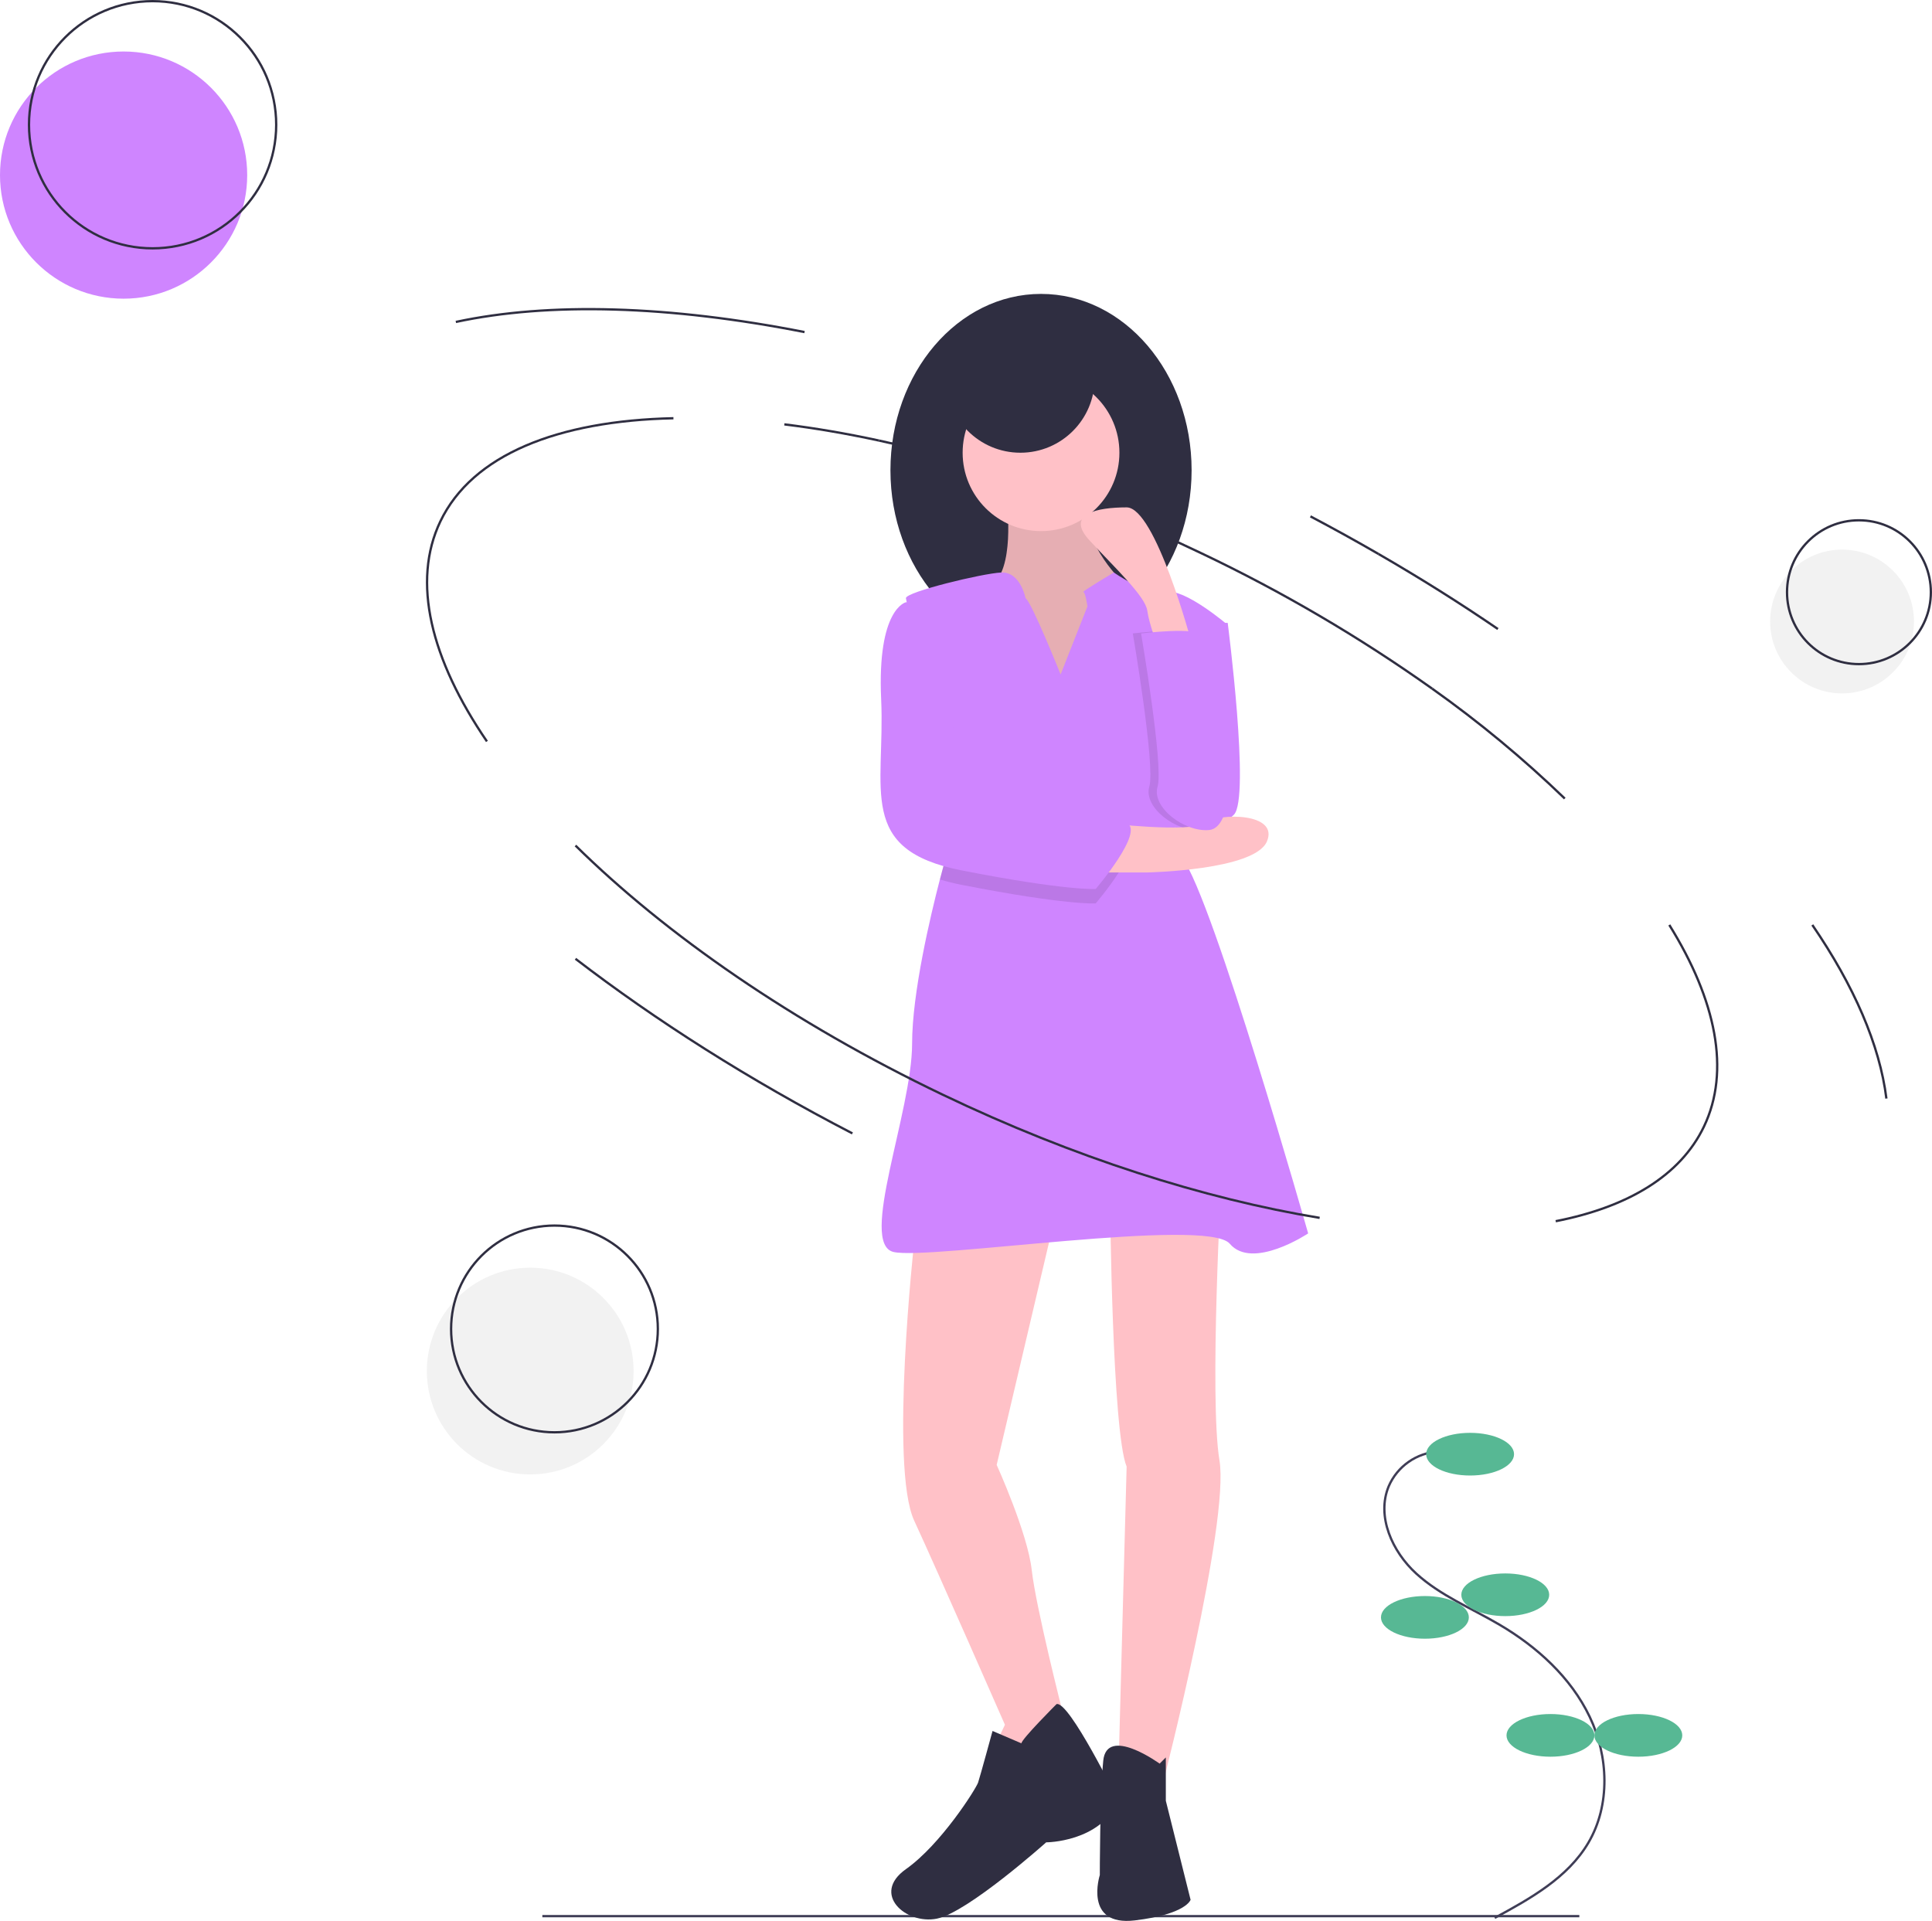
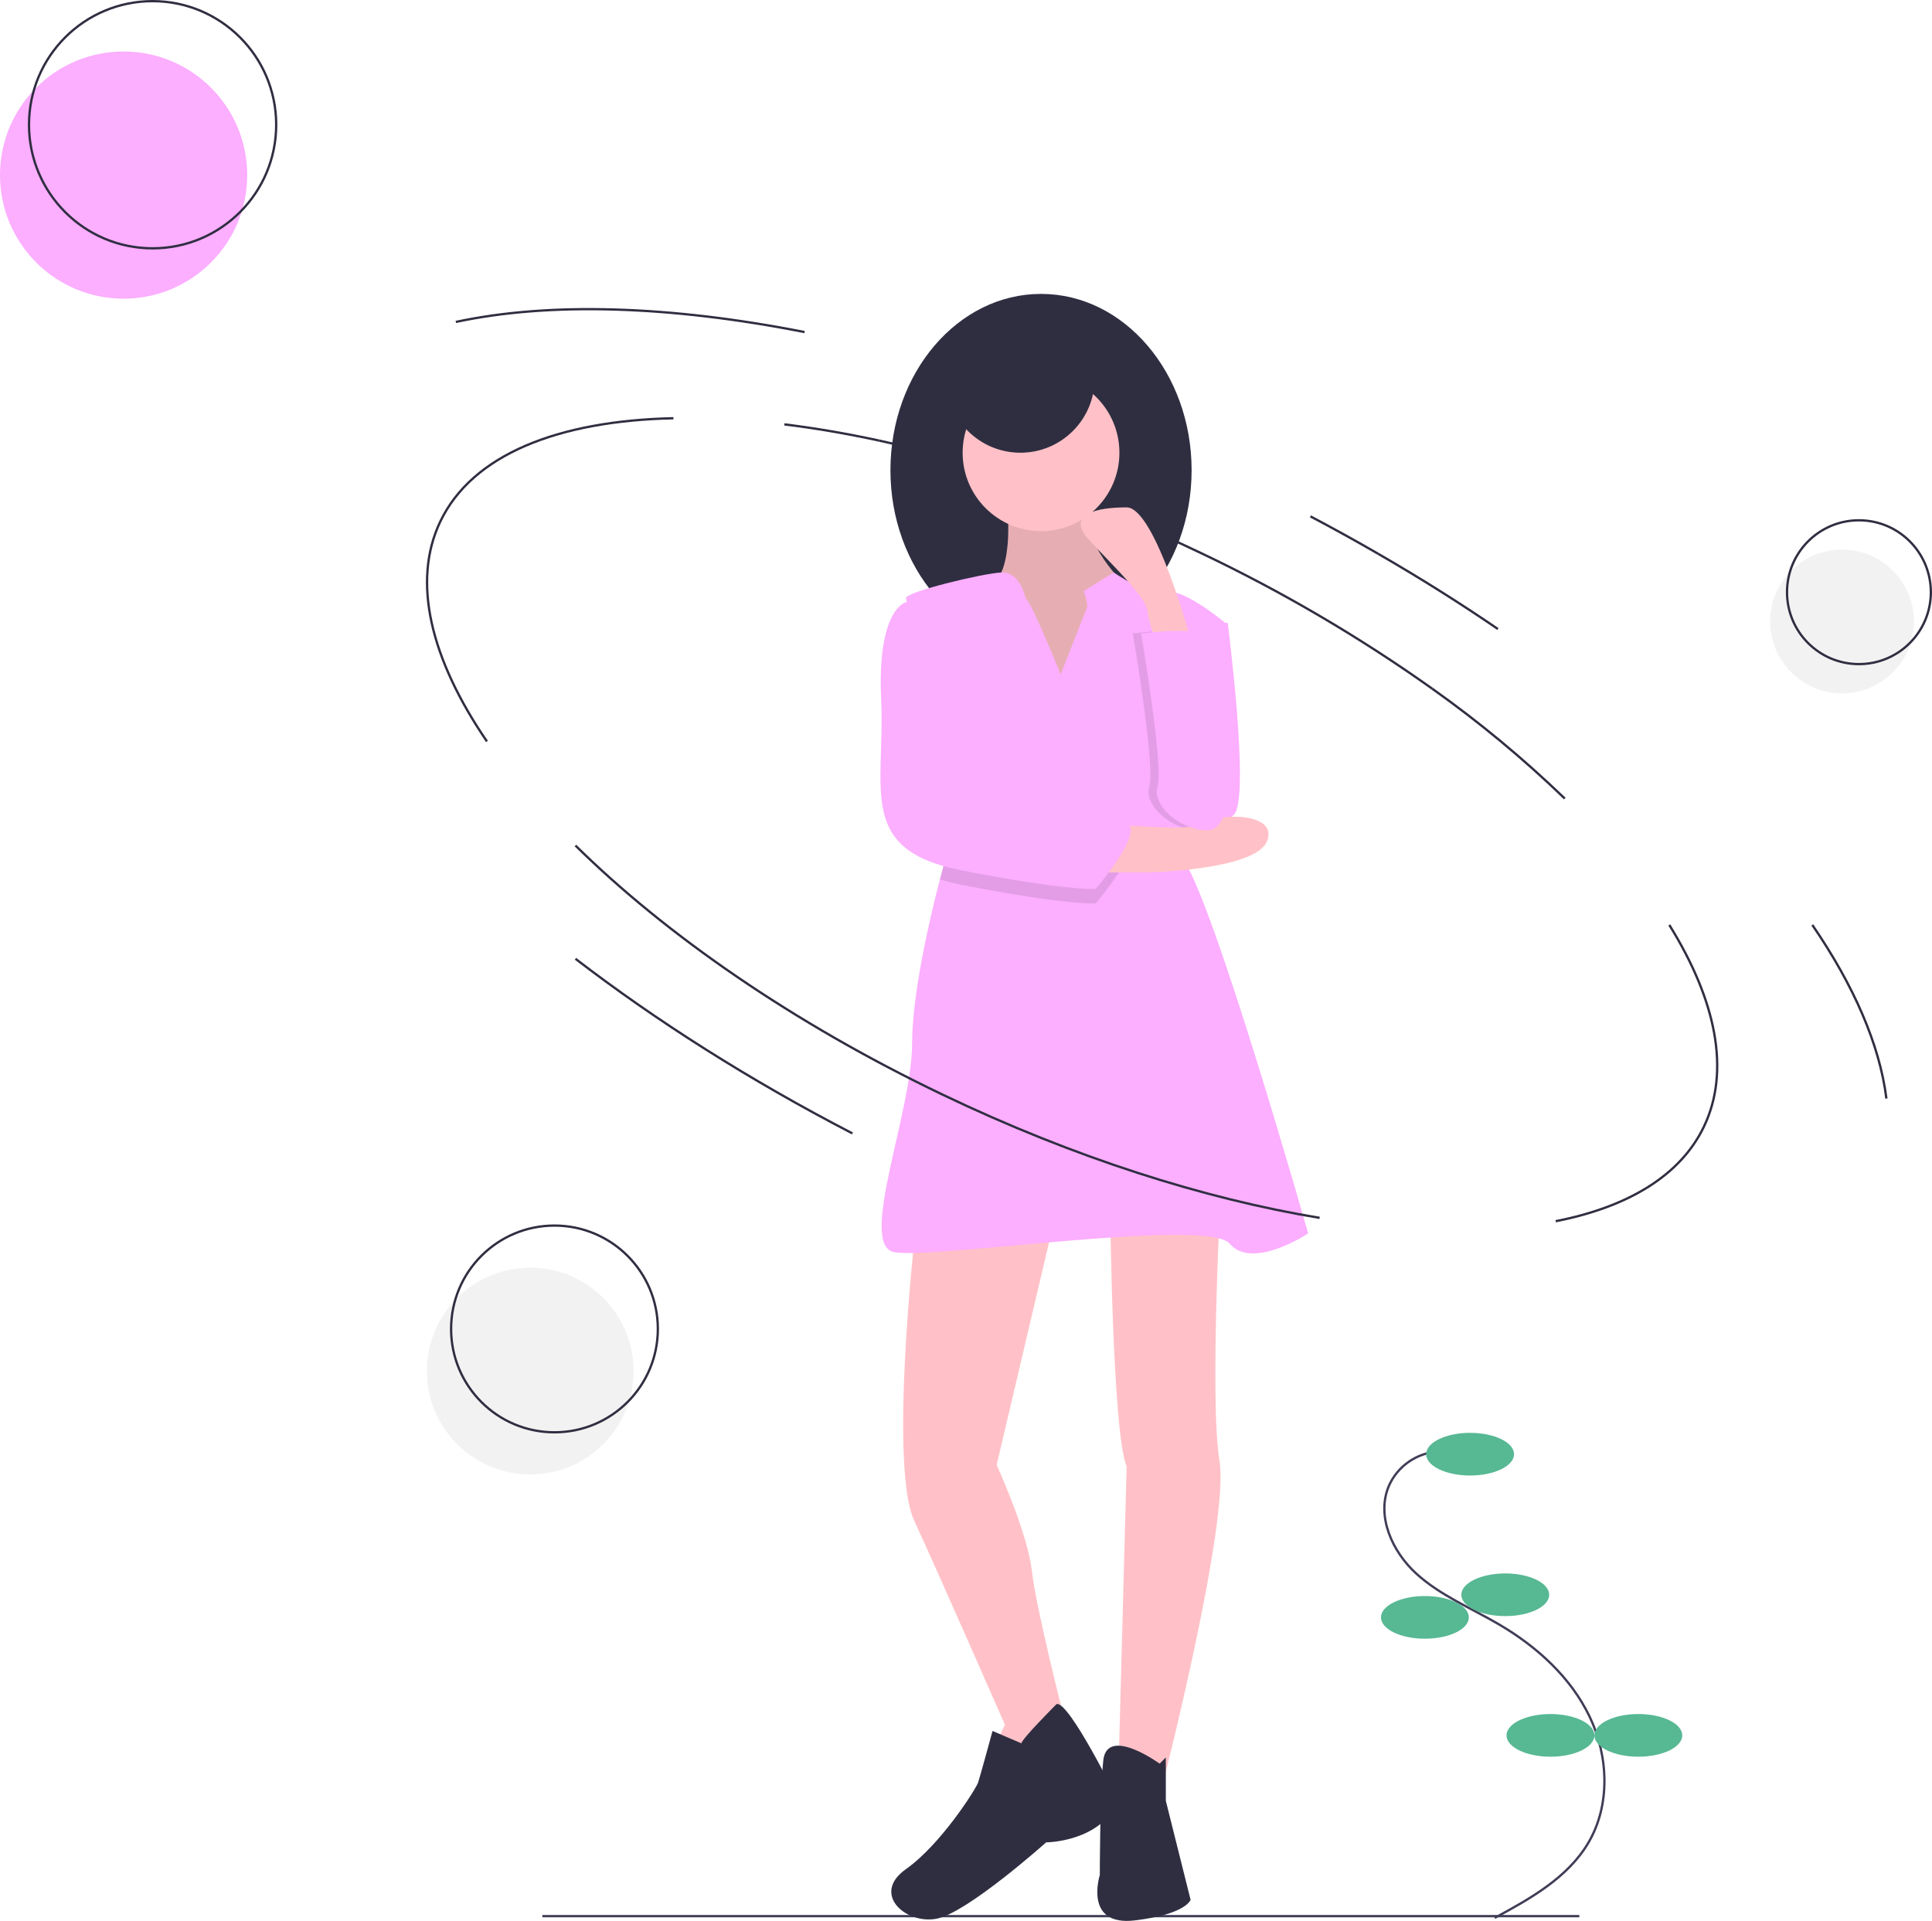
<svg xmlns="http://www.w3.org/2000/svg" id="b3d864f8-84bf-4ad6-ac45-a7174feef3c9" data-name="Layer 1" width="839.387" height="834.645" viewBox="0 0 839.387 834.645">
  <path d="M749.903,256.796q15.11,7.976,29.54,16.324" transform="translate(-180.5566 -32.42726)" fill="none" stroke="#2f2e41" stroke-miterlimit="10" />
  <path d="M562.441,223.849c43.939,9.501,91.91,25.903,140.236,49.05a670.774,670.774,0,0,1,100.103,58.751" transform="translate(-180.5566 -32.42726)" fill="none" stroke="#2f2e41" stroke-miterlimit="10" />
  <line x1="235.63" y1="832.573" x2="686.163" y2="832.573" fill="none" stroke="#3f3d56" stroke-miterlimit="10" />
  <path d="M521.327,216.817c13.204,1.623,26.95,3.969,41.114,7.032" transform="translate(-180.5566 -32.42726)" fill="none" stroke="#2f2e41" stroke-miterlimit="10" />
  <path d="M392.112,354.582c-24.394-35.699-32.774-69.428-20.241-95.594,13.862-28.941,50.969-43.745,101.268-44.835" transform="translate(-180.5566 -32.42726)" fill="none" stroke="#2f2e41" stroke-miterlimit="10" />
  <path d="M905.81,434.318c20.333,32.731,26.641,63.418,15.044,87.629-10.206,21.306-33.009,34.951-64.4,41.102" transform="translate(-180.5566 -32.42726)" fill="none" stroke="#2f2e41" stroke-miterlimit="10" />
  <path d="M802.78,331.65a498.103,498.103,0,0,1,57.619,47.756" transform="translate(-180.5566 -32.42726)" fill="none" stroke="#2f2e41" stroke-miterlimit="10" />
  <path d="M378.605,172.315c40.492-8.699,92.891-7.153,151.493,4.399" transform="translate(-180.5566 -32.42726)" fill="none" stroke="#2f2e41" stroke-miterlimit="10" />
  <path d="M967.943,434.314c18.128,26.48,29.277,52.104,32.19,75.44" transform="translate(-180.5566 -32.42726)" fill="none" stroke="#2f2e41" stroke-miterlimit="10" />
  <path d="M779.444,273.12q27.274,15.769,51.899,32.62" transform="translate(-180.5566 -32.42726)" fill="none" stroke="#2f2e41" stroke-miterlimit="10" />
  <path d="M805.501,663.141a25.071,25.071,0,0,0-21.61,15.11c-5.404,13.062,1.554,28.405,11.999,37.93s23.861,14.969,36.052,22.126c16.374,9.612,31.087,22.955,39.279,40.083s9.064,38.345-.566,54.708c-8.938,15.188-25.191,24.277-40.692,32.661" transform="translate(-180.5566 -32.42726)" fill="none" stroke="#3f3d56" stroke-miterlimit="10" />
  <ellipse cx="638.71" cy="631.851" rx="19.09" ry="9.272" fill="#57b894" />
  <ellipse cx="653.983" cy="692.941" rx="19.09" ry="9.272" fill="#57b894" />
  <ellipse cx="619.074" cy="702.759" rx="19.09" ry="9.272" fill="#57b894" />
  <ellipse cx="673.618" cy="754.03" rx="19.09" ry="9.272" fill="#57b894" />
  <ellipse cx="711.799" cy="754.03" rx="19.09" ry="9.272" fill="#57b894" />
-   <path d="M703.198,303.075h10.755s9.858,76.178,2.689,83.348-26.886,11.651-29.575,0,0-54.669,0-54.669Z" transform="translate(-180.5566 -32.42726)" fill="#cf85ff" />
+   <path d="M703.198,303.075h10.755s9.858,76.178,2.689,83.348-26.886,11.651-29.575,0,0-54.669,0-54.669Z" transform="translate(-180.5566 -32.42726)" fill="#fcaeff" />
  <ellipse cx="452.289" cy="204.328" rx="65.424" ry="76.626" fill="#2f2e41" />
  <path d="M618.058,251.094s3.585,29.575-7.17,35.849,12.547,42.122,12.547,42.122l27.783,7.17,18.82-25.99-3.585-26.886s-21.509-21.509-11.651-41.226Z" transform="translate(-180.5566 -32.42726)" fill="#ffc1c7" />
  <path d="M618.058,251.094s3.585,29.575-7.17,35.849,12.547,42.122,12.547,42.122l27.783,7.17,18.82-25.99-3.585-26.886s-21.509-21.509-11.651-41.226Z" transform="translate(-180.5566 -32.42726)" opacity="0.1" />
  <path d="M577.729,572.136s-10.755,97.687,0,120.989,39.433,88.725,39.433,88.725L608.2,800.67l24.198-5.377,9.858-18.82s-11.651-45.707-13.443-61.839S613.577,668.927,613.577,668.927l25.094-106.649Z" transform="translate(-180.5566 -32.42726)" fill="#ffc1c7" />
  <path d="M662.869,555.807s.896,98.583,7.17,113.875l-3.585,133.536,19.717,2.632S714.849,693.823,710.368,666.937s.896-123.677.896-123.677Z" transform="translate(-180.5566 -32.42726)" fill="#ffc1c7" />
  <circle cx="452.289" cy="196.71" r="34.056" fill="#ffc1c7" />
-   <path d="M748.905,568.354s-24.198,16.132-34.056,4.481-130.847,7.17-146.083,3.585,8.066-60.942,8.066-90.517c0-22.127,8.03-55.789,12.072-71.347,1.362-5.234,2.267-8.415,2.267-8.415s9.195-26.16,7.474-37.032a9.351,9.351,0,0,0-.672-2.393,4.913,4.913,0,0,0-.529-.905c-4.293-5.727-16.598-47.49-21.375-65.424a80.965,80.965,0,0,1-1.927-8.066c0-2.689,33.16-10.755,41.45-11.14,8.299-.385,10.53,11.14,10.53,11.14,2.689,1.792,15.236,33.16,15.236,33.16l11.651-29.575s-.896-6.273-1.792-6.273,13.255-8.46,13.255-8.46,14.528,10.253,22.593,8.46,26.886,14.339,26.886,14.339-33.16,83.348-19.717,101.272S748.905,568.354,748.905,568.354Z" transform="translate(-180.5566 -32.42726)" fill="#cf85ff" />
+   <path d="M748.905,568.354s-24.198,16.132-34.056,4.481-130.847,7.17-146.083,3.585,8.066-60.942,8.066-90.517c0-22.127,8.03-55.789,12.072-71.347,1.362-5.234,2.267-8.415,2.267-8.415s9.195-26.16,7.474-37.032a9.351,9.351,0,0,0-.672-2.393,4.913,4.913,0,0,0-.529-.905c-4.293-5.727-16.598-47.49-21.375-65.424a80.965,80.965,0,0,1-1.927-8.066c0-2.689,33.16-10.755,41.45-11.14,8.299-.385,10.53,11.14,10.53,11.14,2.689,1.792,15.236,33.16,15.236,33.16l11.651-29.575s-.896-6.273-1.792-6.273,13.255-8.46,13.255-8.46,14.528,10.253,22.593,8.46,26.886,14.339,26.886,14.339-33.16,83.348-19.717,101.272S748.905,568.354,748.905,568.354Z" transform="translate(-180.5566 -32.42726)" fill="#fcaeff" />
  <path d="M639.567,772.887s-15.236,15.236-15.236,17.028l-12.547-5.377s-5.377,19.717-6.273,22.405-16.132,26.886-31.367,37.641,0,24.198,13.443,21.509,47.499-33.16,47.499-33.16,23.302,0,31.367-17.924C666.454,815.009,644.944,771.095,639.567,772.887Z" transform="translate(-180.5566 -32.42726)" fill="#2f2e41" />
  <path d="M684.378,798.737s-23.023-16.728-24.507-1.194-1.483,49.59-1.483,49.59-7.17,22.405,15.236,19.717,24.198-8.962,24.198-8.962l-10.755-43.018V796.048Z" transform="translate(-180.5566 -32.42726)" fill="#2f2e41" />
  <path d="M597.445,365.81c-4.293-5.727-16.598-47.49-21.375-65.424h4.347S591.333,343.108,597.974,366.715A4.913,4.913,0,0,0,597.445,365.81Z" transform="translate(-180.5566 -32.42726)" opacity="0.1" />
  <path d="M656.595,424.96s-12.547.896-58.254-8.066a91.374,91.374,0,0,1-9.437-2.339c1.362-5.234,2.267-8.415,2.267-8.415s9.195-26.16,7.474-37.032c2.142,7.528,3.737,12.61,4.176,12.834,1.792.896,59.15,10.755,67.216,14.339S656.595,424.96,656.595,424.96Z" transform="translate(-180.5566 -32.42726)" opacity="0.1" />
  <path d="M672.727,307.664s24.72-3.05,26.251.958,7.805,42.744,10.494,47.71,3.585,35.756-7.17,36.749-25.094-9.932-22.405-18.871S672.727,307.664,672.727,307.664Z" transform="translate(-180.5566 -32.42726)" opacity="0.1" />
  <path d="M660.18,390.007s37.641,4.481,43.914,0,32.264-4.481,26.886,8.066-51.98,13.443-51.98,13.443H652.114Z" transform="translate(-180.5566 -32.42726)" fill="#ffc1c7" />
-   <path d="M580.417,294.112h-6.273s-12.547,2.689-10.755,42.122-10.755,65.424,34.952,74.386,58.254,8.066,58.254,8.066,21.509-25.094,13.443-28.679-65.424-13.443-67.216-14.339S580.417,294.112,580.417,294.112Z" transform="translate(-180.5566 -32.42726)" fill="#cf85ff" />
+   <path d="M580.417,294.112h-6.273s-12.547,2.689-10.755,42.122-10.755,65.424,34.952,74.386,58.254,8.066,58.254,8.066,21.509-25.094,13.443-28.679-65.424-13.443-67.216-14.339S580.417,294.112,580.417,294.112Z" transform="translate(-180.5566 -32.42726)" fill="#fcaeff" />
  <path d="M698.289,311.802s-15.704-58.915-28.251-58.915-26.886,2.689-16.132,14.339,24.198,24.198,25.094,30.471,4.481,15.236,4.481,15.236Z" transform="translate(-180.5566 -32.42726)" fill="#ffc1c7" />
-   <path d="M676.312,307.664s24.72-3.05,26.251.958,7.805,42.744,10.494,47.71,3.585,35.756-7.17,36.749-25.094-9.932-22.405-18.871S676.312,307.664,676.312,307.664Z" transform="translate(-180.5566 -32.42726)" fill="#cf85ff" />
+   <path d="M676.312,307.664s24.72-3.05,26.251.958,7.805,42.744,10.494,47.71,3.585,35.756-7.17,36.749-25.094-9.932-22.405-18.871S676.312,307.664,676.312,307.664Z" transform="translate(-180.5566 -32.42726)" fill="#fcaeff" />
  <circle cx="443.327" cy="164.446" r="32.264" fill="#2f2e41" />
  <path d="M753.894,561.595c-50.068-8.252-106.709-26.19-163.846-53.558-65.057-31.162-120.184-69.485-159.465-108.217" transform="translate(-180.5566 -32.42726)" fill="none" stroke="#2f2e41" stroke-miterlimit="10" />
  <path d="M550.893,524.893c-44.792-23.206-85.344-49.006-120.312-75.867" transform="translate(-180.5566 -32.42726)" fill="none" stroke="#2f2e41" stroke-miterlimit="10" />
-   <circle cx="53.7" cy="76.078" r="53.7" fill="#cf85ff" />
+   <circle cx="53.7" cy="76.078" r="53.7" fill="#fcaeff" />
  <circle cx="66.297" cy="54.2" r="53.7" fill="none" stroke="#2f2e41" stroke-miterlimit="10" />
  <circle cx="800.314" cy="270.044" r="31.244" fill="#f2f2f2" />
  <circle cx="807.643" cy="257.315" r="31.244" fill="none" stroke="#2f2e41" stroke-miterlimit="10" />
  <circle cx="230.363" cy="595.729" r="44.913" fill="#f2f2f2" />
  <circle cx="240.898" cy="577.431" r="44.913" fill="none" stroke="#2f2e41" stroke-miterlimit="10" />
</svg>
